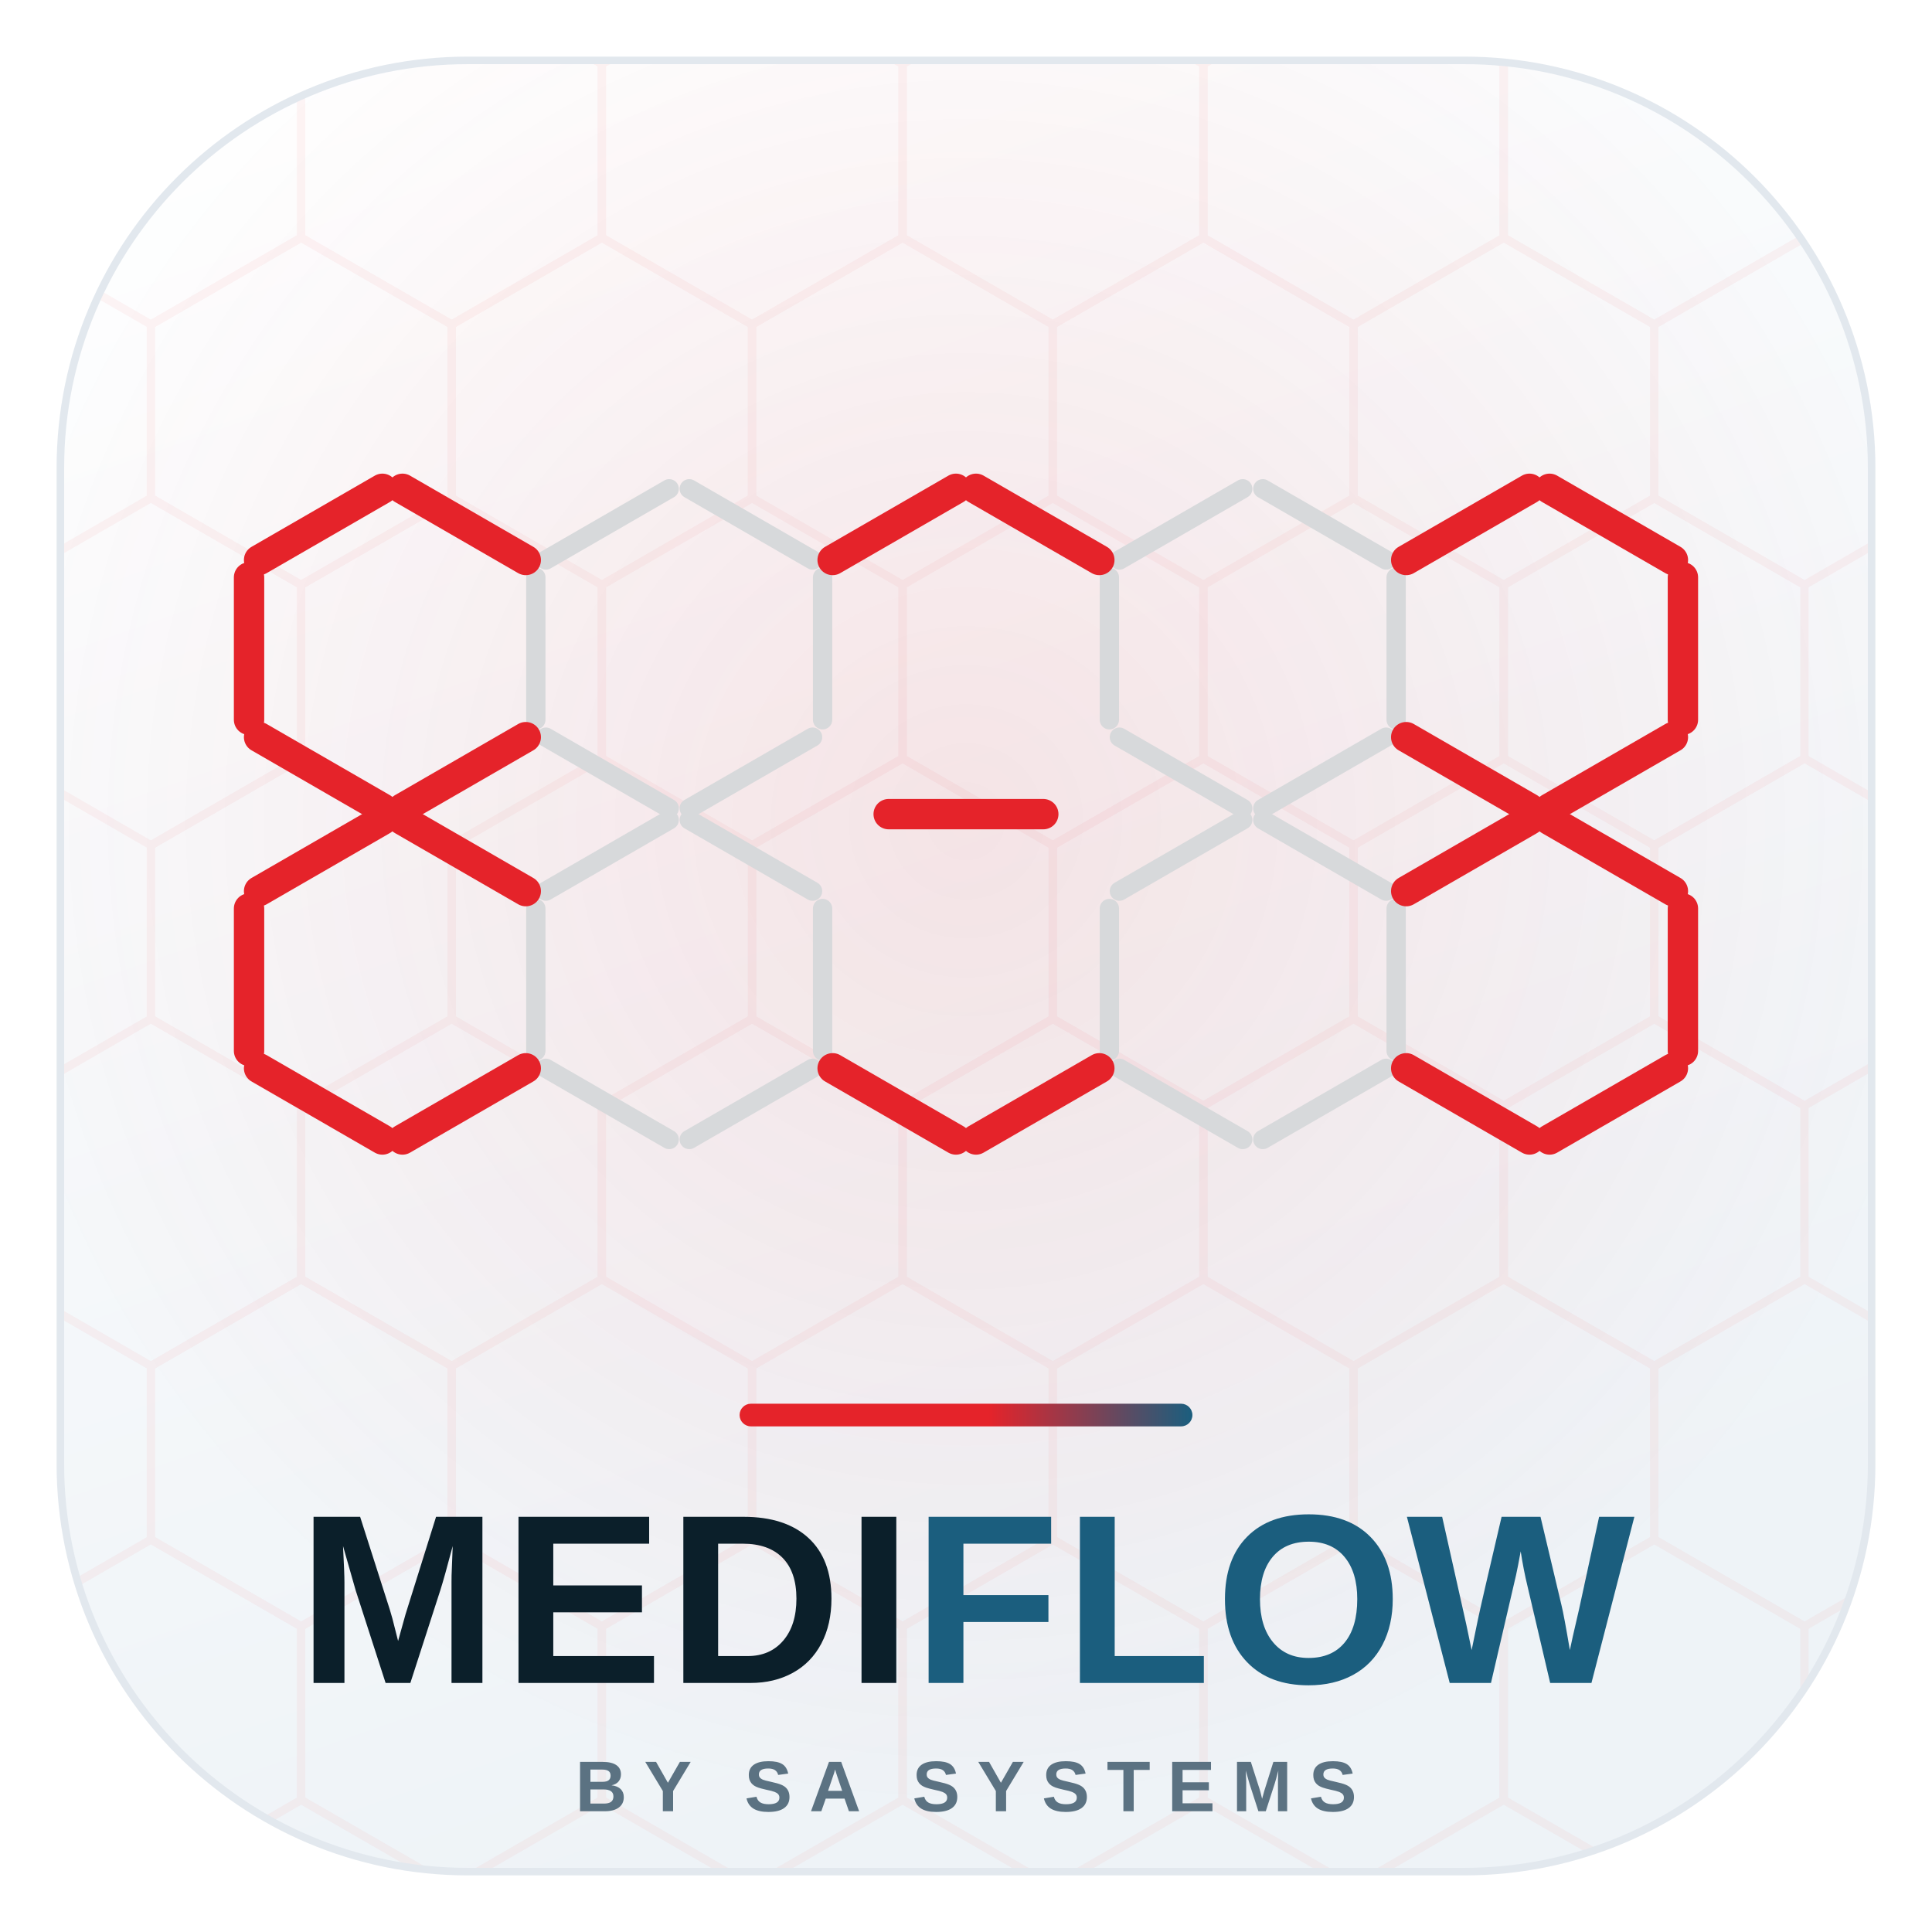
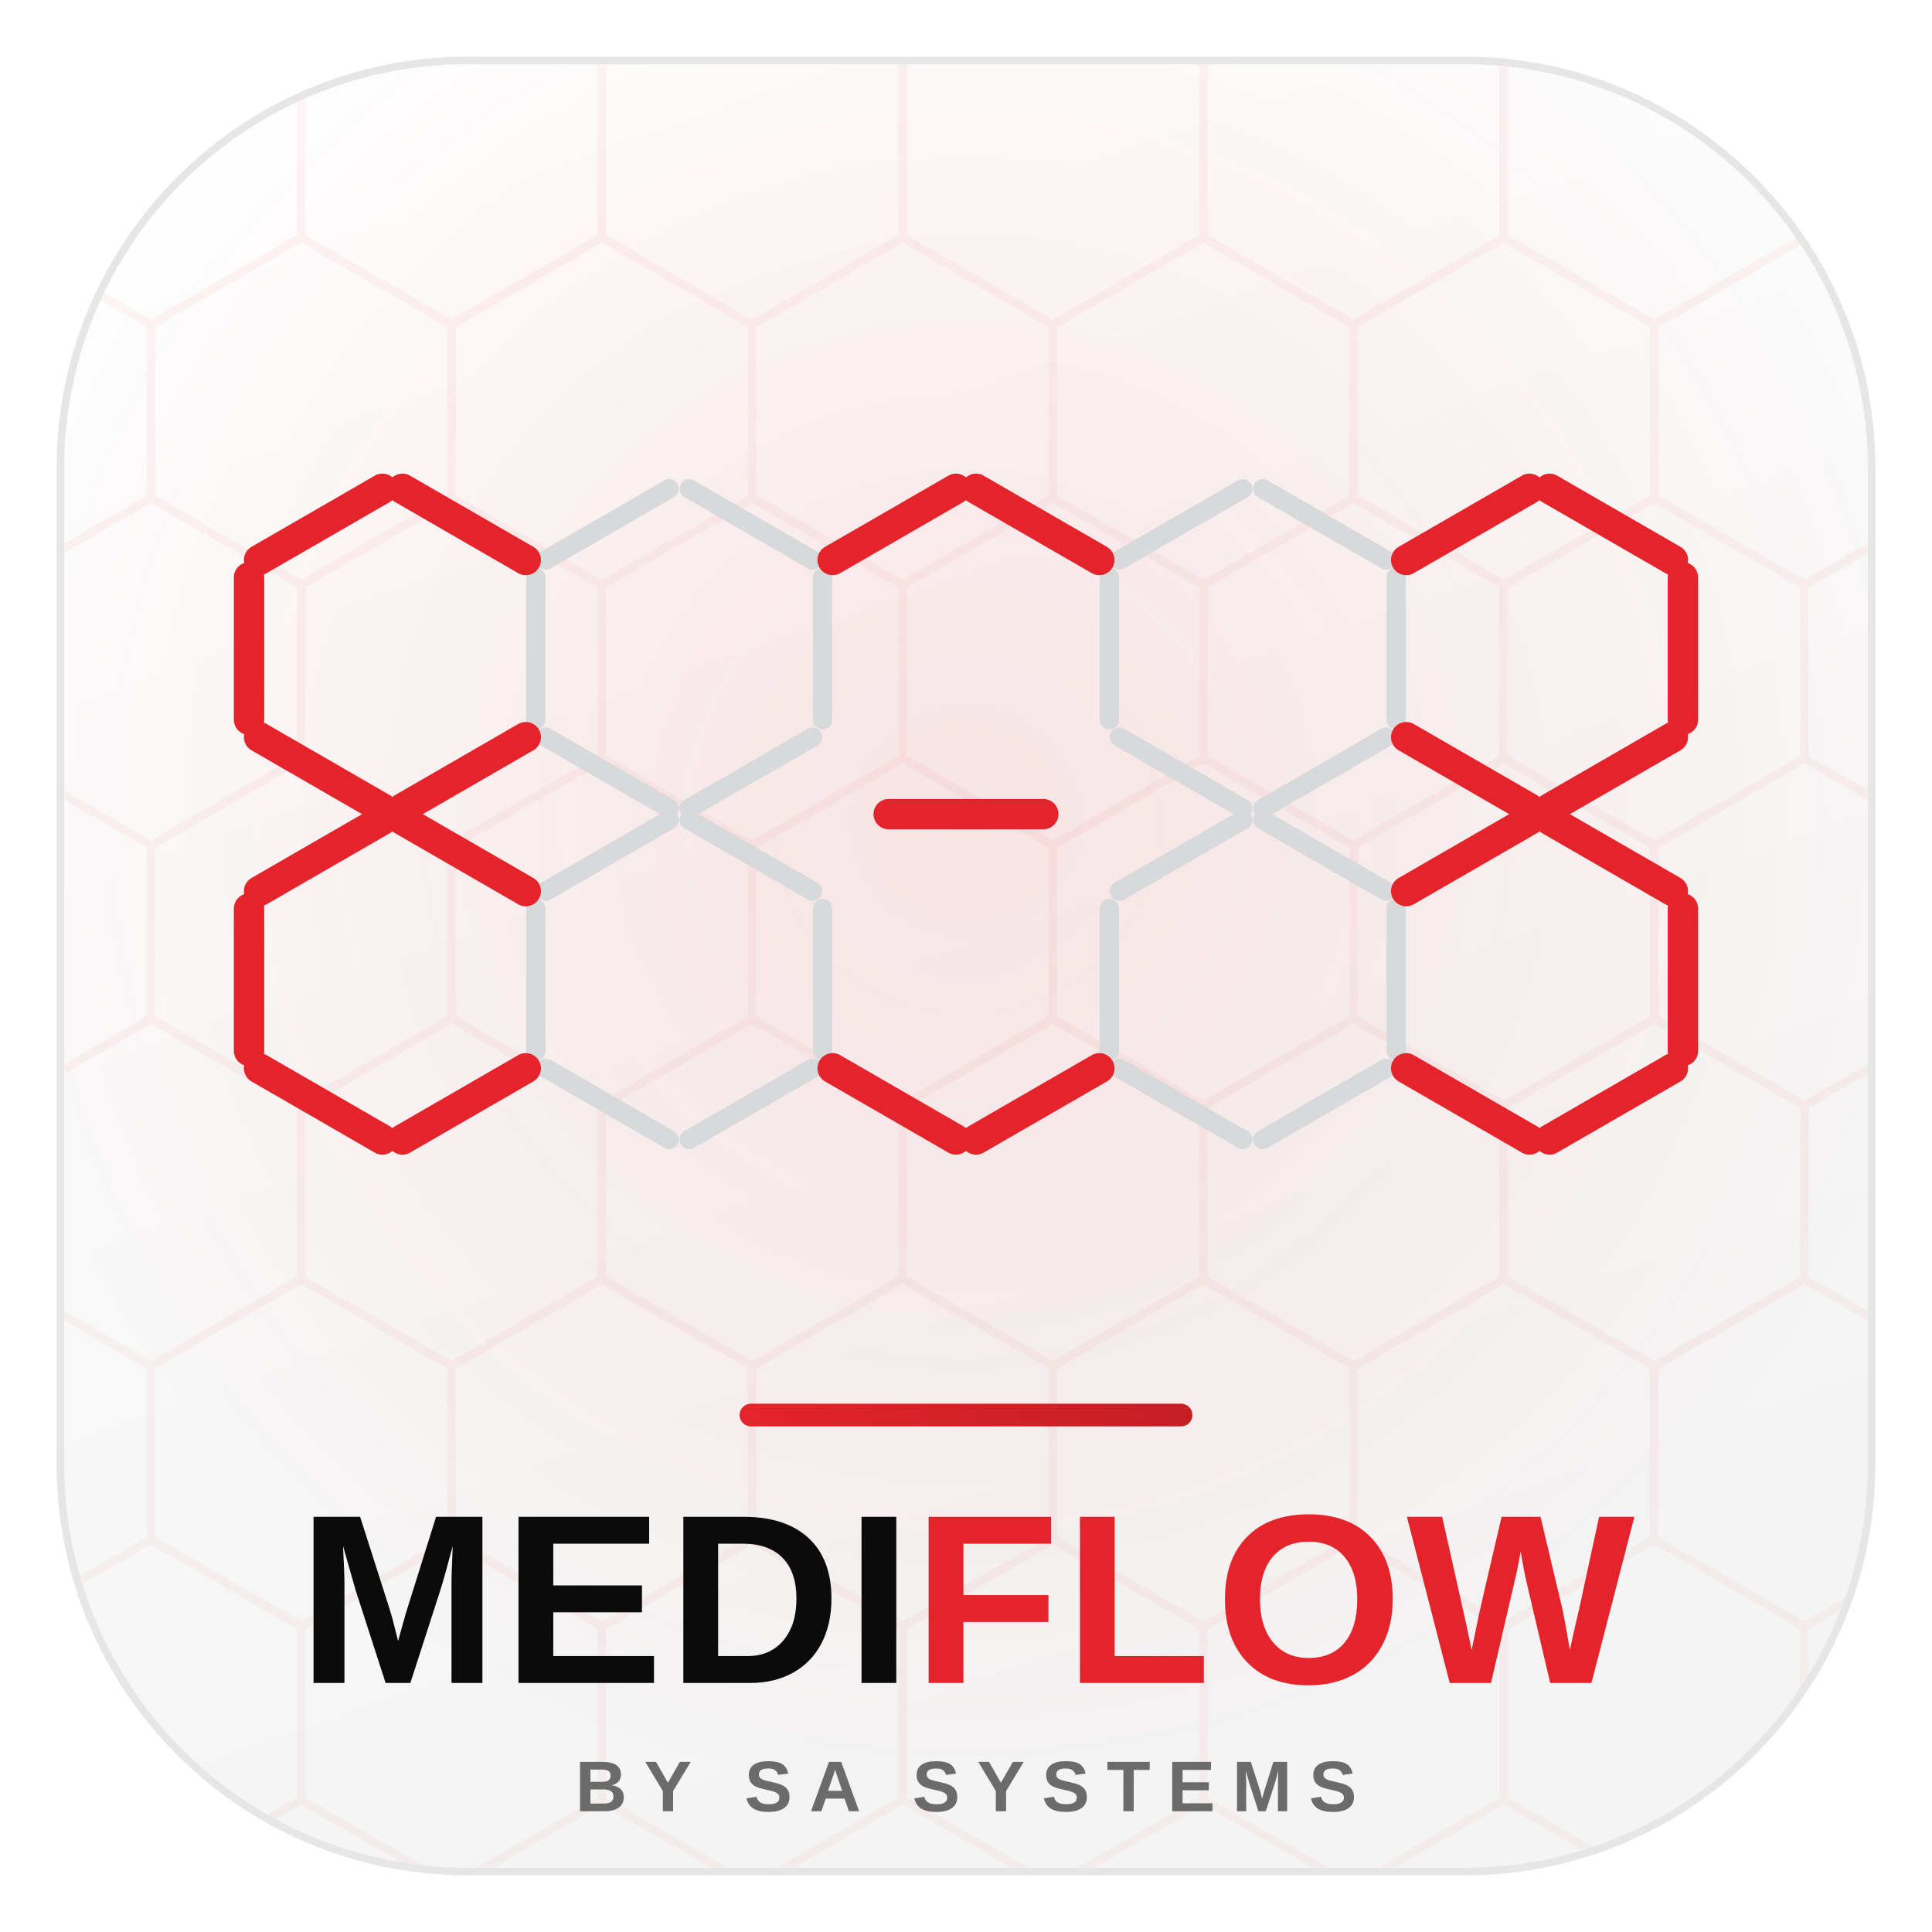
<svg xmlns="http://www.w3.org/2000/svg" viewBox="0 0 512 512" width="512" height="512" role="img" aria-label="SA Systems">
  <defs>
    <linearGradient id="card" x1="0" y1="0" x2="0.35" y2="1">
      <stop offset="0" stop-color="#FFFFFF" />
-       <stop offset="1" stop-color="#EEF3F7" />
+       <stop offset="1" stop-color="#F4F4F4" />
    </linearGradient>
    <linearGradient id="accent" x1="0" y1="0" x2="1" y2="0">
      <stop offset="0" stop-color="#E5232A" />
-       <stop offset="0.55" stop-color="#E5232A" />
-       <stop offset="1" stop-color="#1B5E7E" />
+       <stop offset="1" stop-color="#C41E24" />
    </linearGradient>
    <radialGradient id="glow" cx="0.5" cy="0.42" r="0.55">
      <stop offset="0" stop-color="#E5232A" stop-opacity="0.10" />
      <stop offset="1" stop-color="#E5232A" stop-opacity="0" />
    </radialGradient>
    <clipPath id="cardclip">
      <rect x="16" y="16" width="480" height="480" rx="108" />
    </clipPath>
  </defs>
  <rect x="16" y="16" width="480" height="480" rx="108" fill="url(#card)" />
  <g clip-path="url(#cardclip)">
    <g fill="none" stroke="#E5232A" stroke-width="2.2" opacity="0.05" stroke-linejoin="round">
      <path d="M40.0,-6.0 L79.8,17.0 L79.8,63.0 L40.0,86.0 L0.2,63.0 L0.2,17.0 Z" />
      <path d="M119.7,-6.0 L159.5,17.0 L159.5,63.0 L119.7,86.0 L79.8,63.0 L79.8,17.0 Z" />
      <path d="M199.3,-6.0 L239.2,17.0 L239.2,63.0 L199.3,86.0 L159.5,63.0 L159.5,17.0 Z" />
      <path d="M279.0,-6.0 L318.9,17.0 L318.9,63.0 L279.0,86.0 L239.2,63.0 L239.2,17.0 Z" />
      <path d="M358.7,-6.0 L398.5,17.0 L398.5,63.0 L358.7,86.0 L318.9,63.0 L318.9,17.0 Z" />
      <path d="M438.4,-6.0 L478.2,17.0 L478.2,63.0 L438.4,86.0 L398.5,63.0 L398.5,17.0 Z" />
      <path d="M79.8,63.0 L119.7,86.0 L119.7,132.0 L79.8,155.0 L40.0,132.0 L40.0,86.0 Z" />
      <path d="M159.5,63.0 L199.3,86.0 L199.3,132.0 L159.5,155.0 L119.7,132.0 L119.7,86.0 Z" />
      <path d="M239.2,63.0 L279.0,86.0 L279.0,132.0 L239.2,155.0 L199.3,132.0 L199.3,86.0 Z" />
      <path d="M318.9,63.0 L358.7,86.0 L358.7,132.0 L318.9,155.0 L279.0,132.0 L279.0,86.0 Z" />
      <path d="M398.5,63.0 L438.4,86.0 L438.4,132.0 L398.5,155.0 L358.7,132.0 L358.7,86.0 Z" />
      <path d="M478.2,63.0 L518.0,86.0 L518.0,132.0 L478.2,155.0 L438.4,132.0 L438.4,86.0 Z" />
      <path d="M40.0,132.0 L79.8,155.0 L79.8,201.0 L40.0,224.0 L0.2,201.0 L0.2,155.0 Z" />
      <path d="M119.7,132.0 L159.5,155.0 L159.5,201.0 L119.7,224.0 L79.8,201.0 L79.8,155.0 Z" />
      <path d="M199.3,132.0 L239.2,155.0 L239.2,201.0 L199.3,224.0 L159.5,201.0 L159.5,155.0 Z" />
      <path d="M279.0,132.0 L318.9,155.0 L318.9,201.0 L279.0,224.0 L239.2,201.0 L239.2,155.0 Z" />
      <path d="M358.7,132.0 L398.5,155.0 L398.5,201.0 L358.7,224.0 L318.9,201.0 L318.9,155.0 Z" />
      <path d="M438.4,132.0 L478.2,155.0 L478.2,201.0 L438.4,224.0 L398.5,201.0 L398.5,155.0 Z" />
      <path d="M79.8,201.0 L119.7,224.0 L119.7,270.0 L79.8,293.0 L40.0,270.0 L40.0,224.0 Z" />
      <path d="M159.5,201.0 L199.3,224.0 L199.3,270.0 L159.5,293.0 L119.7,270.0 L119.7,224.0 Z" />
      <path d="M239.2,201.0 L279.0,224.0 L279.0,270.0 L239.2,293.0 L199.3,270.0 L199.3,224.0 Z" />
      <path d="M318.9,201.0 L358.7,224.0 L358.7,270.0 L318.9,293.0 L279.0,270.0 L279.0,224.0 Z" />
      <path d="M398.5,201.0 L438.4,224.0 L438.4,270.0 L398.5,293.0 L358.7,270.0 L358.7,224.0 Z" />
      <path d="M478.2,201.0 L518.0,224.0 L518.0,270.0 L478.2,293.0 L438.4,270.0 L438.4,224.0 Z" />
      <path d="M40.0,270.0 L79.8,293.0 L79.8,339.0 L40.0,362.0 L0.2,339.0 L0.2,293.0 Z" />
      <path d="M119.7,270.0 L159.5,293.0 L159.5,339.0 L119.7,362.0 L79.8,339.0 L79.8,293.0 Z" />
      <path d="M199.3,270.0 L239.2,293.0 L239.2,339.0 L199.3,362.0 L159.5,339.0 L159.5,293.0 Z" />
      <path d="M279.0,270.0 L318.9,293.0 L318.9,339.0 L279.0,362.0 L239.2,339.0 L239.2,293.0 Z" />
      <path d="M358.7,270.0 L398.5,293.0 L398.5,339.0 L358.7,362.0 L318.9,339.0 L318.9,293.0 Z" />
      <path d="M438.4,270.0 L478.2,293.0 L478.2,339.0 L438.4,362.0 L398.5,339.0 L398.5,293.0 Z" />
      <path d="M79.8,339.0 L119.7,362.0 L119.7,408.0 L79.8,431.0 L40.0,408.0 L40.0,362.0 Z" />
      <path d="M159.5,339.0 L199.3,362.0 L199.3,408.0 L159.5,431.0 L119.7,408.0 L119.7,362.0 Z" />
      <path d="M239.2,339.0 L279.0,362.0 L279.0,408.0 L239.2,431.0 L199.3,408.0 L199.3,362.0 Z" />
      <path d="M318.9,339.0 L358.7,362.0 L358.7,408.0 L318.9,431.0 L279.0,408.0 L279.0,362.0 Z" />
      <path d="M398.5,339.0 L438.4,362.0 L438.4,408.0 L398.5,431.0 L358.7,408.0 L358.7,362.0 Z" />
      <path d="M478.2,339.0 L518.0,362.0 L518.0,408.0 L478.2,431.0 L438.4,408.0 L438.4,362.0 Z" />
      <path d="M40.0,408.0 L79.8,431.0 L79.8,477.0 L40.0,500.0 L0.2,477.0 L0.2,431.0 Z" />
      <path d="M119.7,408.0 L159.5,431.0 L159.5,477.0 L119.7,500.0 L79.8,477.0 L79.8,431.0 Z" />
      <path d="M199.3,408.0 L239.2,431.0 L239.2,477.0 L199.3,500.0 L159.5,477.0 L159.5,431.0 Z" />
      <path d="M279.0,408.0 L318.9,431.0 L318.9,477.0 L279.0,500.0 L239.2,477.0 L239.2,431.0 Z" />
      <path d="M358.7,408.0 L398.5,431.0 L398.5,477.0 L358.7,500.0 L318.9,477.0 L318.9,431.0 Z" />
      <path d="M438.4,408.0 L478.2,431.0 L478.2,477.0 L438.4,500.0 L398.5,477.0 L398.5,431.0 Z" />
    </g>
    <rect x="16" y="16" width="480" height="480" fill="url(#glow)" />
  </g>
  <g transform="translate(66.00 128.00) scale(0.7313)">
    <g transform="translate(51.96 60.00)" fill="none" stroke-linecap="round" stroke-linejoin="round">
      <line x1="107.56" y1="-57.90" x2="152.25" y2="-32.10" stroke="#D7D9DB" stroke-width="7" />
      <line x1="155.88" y1="-25.80" x2="155.88" y2="25.80" stroke="#D7D9DB" stroke-width="7" />
      <line x1="152.25" y1="32.10" x2="107.56" y2="57.90" stroke="#D7D9DB" stroke-width="7" />
      <line x1="100.29" y1="57.90" x2="55.60" y2="32.10" stroke="#D7D9DB" stroke-width="7" />
      <line x1="51.96" y1="25.80" x2="51.96" y2="-25.80" stroke="#D7D9DB" stroke-width="7" />
      <line x1="55.60" y1="-32.10" x2="100.29" y2="-57.90" stroke="#D7D9DB" stroke-width="7" />
      <line x1="107.56" y1="62.10" x2="152.25" y2="87.90" stroke="#D7D9DB" stroke-width="7" />
      <line x1="155.88" y1="94.20" x2="155.88" y2="145.80" stroke="#D7D9DB" stroke-width="7" />
      <line x1="152.25" y1="152.10" x2="107.56" y2="177.90" stroke="#D7D9DB" stroke-width="7" />
      <line x1="100.29" y1="177.90" x2="55.60" y2="152.10" stroke="#D7D9DB" stroke-width="7" />
      <line x1="51.96" y1="145.80" x2="51.96" y2="94.20" stroke="#D7D9DB" stroke-width="7" />
      <line x1="55.60" y1="87.90" x2="100.29" y2="62.10" stroke="#D7D9DB" stroke-width="7" />
      <line x1="315.41" y1="-57.90" x2="360.09" y2="-32.10" stroke="#D7D9DB" stroke-width="7" />
      <line x1="363.73" y1="-25.80" x2="363.73" y2="25.80" stroke="#D7D9DB" stroke-width="7" />
      <line x1="360.09" y1="32.10" x2="315.41" y2="57.90" stroke="#D7D9DB" stroke-width="7" />
      <line x1="308.13" y1="57.90" x2="263.44" y2="32.10" stroke="#D7D9DB" stroke-width="7" />
      <line x1="259.81" y1="25.80" x2="259.81" y2="-25.80" stroke="#D7D9DB" stroke-width="7" />
      <line x1="263.44" y1="-32.10" x2="308.13" y2="-57.90" stroke="#D7D9DB" stroke-width="7" />
      <line x1="315.41" y1="62.10" x2="360.09" y2="87.90" stroke="#D7D9DB" stroke-width="7" />
      <line x1="363.73" y1="94.20" x2="363.73" y2="145.80" stroke="#D7D9DB" stroke-width="7" />
      <line x1="360.09" y1="152.10" x2="315.41" y2="177.90" stroke="#D7D9DB" stroke-width="7" />
      <line x1="308.13" y1="177.90" x2="263.44" y2="152.10" stroke="#D7D9DB" stroke-width="7" />
      <line x1="259.81" y1="145.80" x2="259.81" y2="94.20" stroke="#D7D9DB" stroke-width="7" />
      <line x1="263.44" y1="87.90" x2="308.13" y2="62.10" stroke="#D7D9DB" stroke-width="7" />
      <line x1="3.64" y1="-57.90" x2="48.32" y2="-32.10" stroke="#E5232A" stroke-width="11" />
      <line x1="48.32" y1="32.10" x2="3.64" y2="57.90" stroke="#E5232A" stroke-width="11" />
      <line x1="-3.64" y1="57.90" x2="-48.32" y2="32.10" stroke="#E5232A" stroke-width="11" />
      <line x1="-51.96" y1="25.80" x2="-51.96" y2="-25.80" stroke="#E5232A" stroke-width="11" />
      <line x1="-48.32" y1="-32.10" x2="-3.64" y2="-57.90" stroke="#E5232A" stroke-width="11" />
      <line x1="3.64" y1="62.10" x2="48.32" y2="87.90" stroke="#E5232A" stroke-width="11" />
      <line x1="48.32" y1="152.10" x2="3.64" y2="177.90" stroke="#E5232A" stroke-width="11" />
      <line x1="-3.64" y1="177.90" x2="-48.32" y2="152.10" stroke="#E5232A" stroke-width="11" />
      <line x1="-51.96" y1="145.80" x2="-51.96" y2="94.20" stroke="#E5232A" stroke-width="11" />
      <line x1="-48.32" y1="87.90" x2="-3.64" y2="62.10" stroke="#E5232A" stroke-width="11" />
      <line x1="211.48" y1="-57.90" x2="256.17" y2="-32.10" stroke="#E5232A" stroke-width="11" />
      <line x1="159.52" y1="-32.10" x2="204.21" y2="-57.90" stroke="#E5232A" stroke-width="11" />
      <line x1="256.17" y1="152.10" x2="211.48" y2="177.90" stroke="#E5232A" stroke-width="11" />
      <line x1="204.21" y1="177.90" x2="159.52" y2="152.10" stroke="#E5232A" stroke-width="11" />
      <line x1="419.33" y1="-57.90" x2="464.02" y2="-32.10" stroke="#E5232A" stroke-width="11" />
      <line x1="467.65" y1="-25.80" x2="467.65" y2="25.80" stroke="#E5232A" stroke-width="11" />
      <line x1="464.02" y1="32.10" x2="419.33" y2="57.90" stroke="#E5232A" stroke-width="11" />
      <line x1="412.05" y1="57.90" x2="367.37" y2="32.10" stroke="#E5232A" stroke-width="11" />
      <line x1="367.37" y1="-32.10" x2="412.05" y2="-57.90" stroke="#E5232A" stroke-width="11" />
      <line x1="419.33" y1="62.10" x2="464.02" y2="87.90" stroke="#E5232A" stroke-width="11" />
      <line x1="467.65" y1="94.20" x2="467.65" y2="145.80" stroke="#E5232A" stroke-width="11" />
      <line x1="464.02" y1="152.10" x2="419.33" y2="177.90" stroke="#E5232A" stroke-width="11" />
      <line x1="412.05" y1="177.90" x2="367.37" y2="152.10" stroke="#E5232A" stroke-width="11" />
      <line x1="367.37" y1="87.90" x2="412.05" y2="62.10" stroke="#E5232A" stroke-width="11" />
      <line x1="179.83" y1="60.00" x2="235.86" y2="60.00" stroke="#E5232A" stroke-width="11" />
    </g>
  </g>
  <rect x="196" y="372" width="120" height="6" rx="3" fill="url(#accent)" />
  <g text-anchor="middle">
-     <text x="256" y="446" font-family="'Poppins','Segoe UI','Helvetica Neue',Arial,sans-serif" font-size="64" font-weight="800" fill="#0B1F2A" letter-spacing="1">MEDI<tspan fill="#1B5E7E" font-weight="600">FLOW</tspan>
+     <text x="256" y="446" font-family="'Poppins','Segoe UI','Helvetica Neue',Arial,sans-serif" font-size="64" font-weight="800" fill="#0B0B0B" letter-spacing="1">MEDI<tspan fill="#E5232A" font-weight="600">FLOW</tspan>
    </text>
-     <text x="256" y="480" font-family="'Poppins','Segoe UI','Helvetica Neue',Arial,sans-serif" font-size="19" font-weight="700" fill="#5B7282" letter-spacing="4.5">BY SA SYSTEMS</text>
+     <text x="256" y="480" font-family="'Poppins','Segoe UI','Helvetica Neue',Arial,sans-serif" font-size="19" font-weight="700" fill="#6B6B6B" letter-spacing="4.5">BY SA SYSTEMS</text>
  </g>
-   <rect x="16" y="16" width="480" height="480" rx="108" fill="none" stroke="#E2E8EE" stroke-width="2" />
+   <rect x="16" y="16" width="480" height="480" rx="108" fill="none" stroke="#E6E6E6" stroke-width="2" />
</svg>
